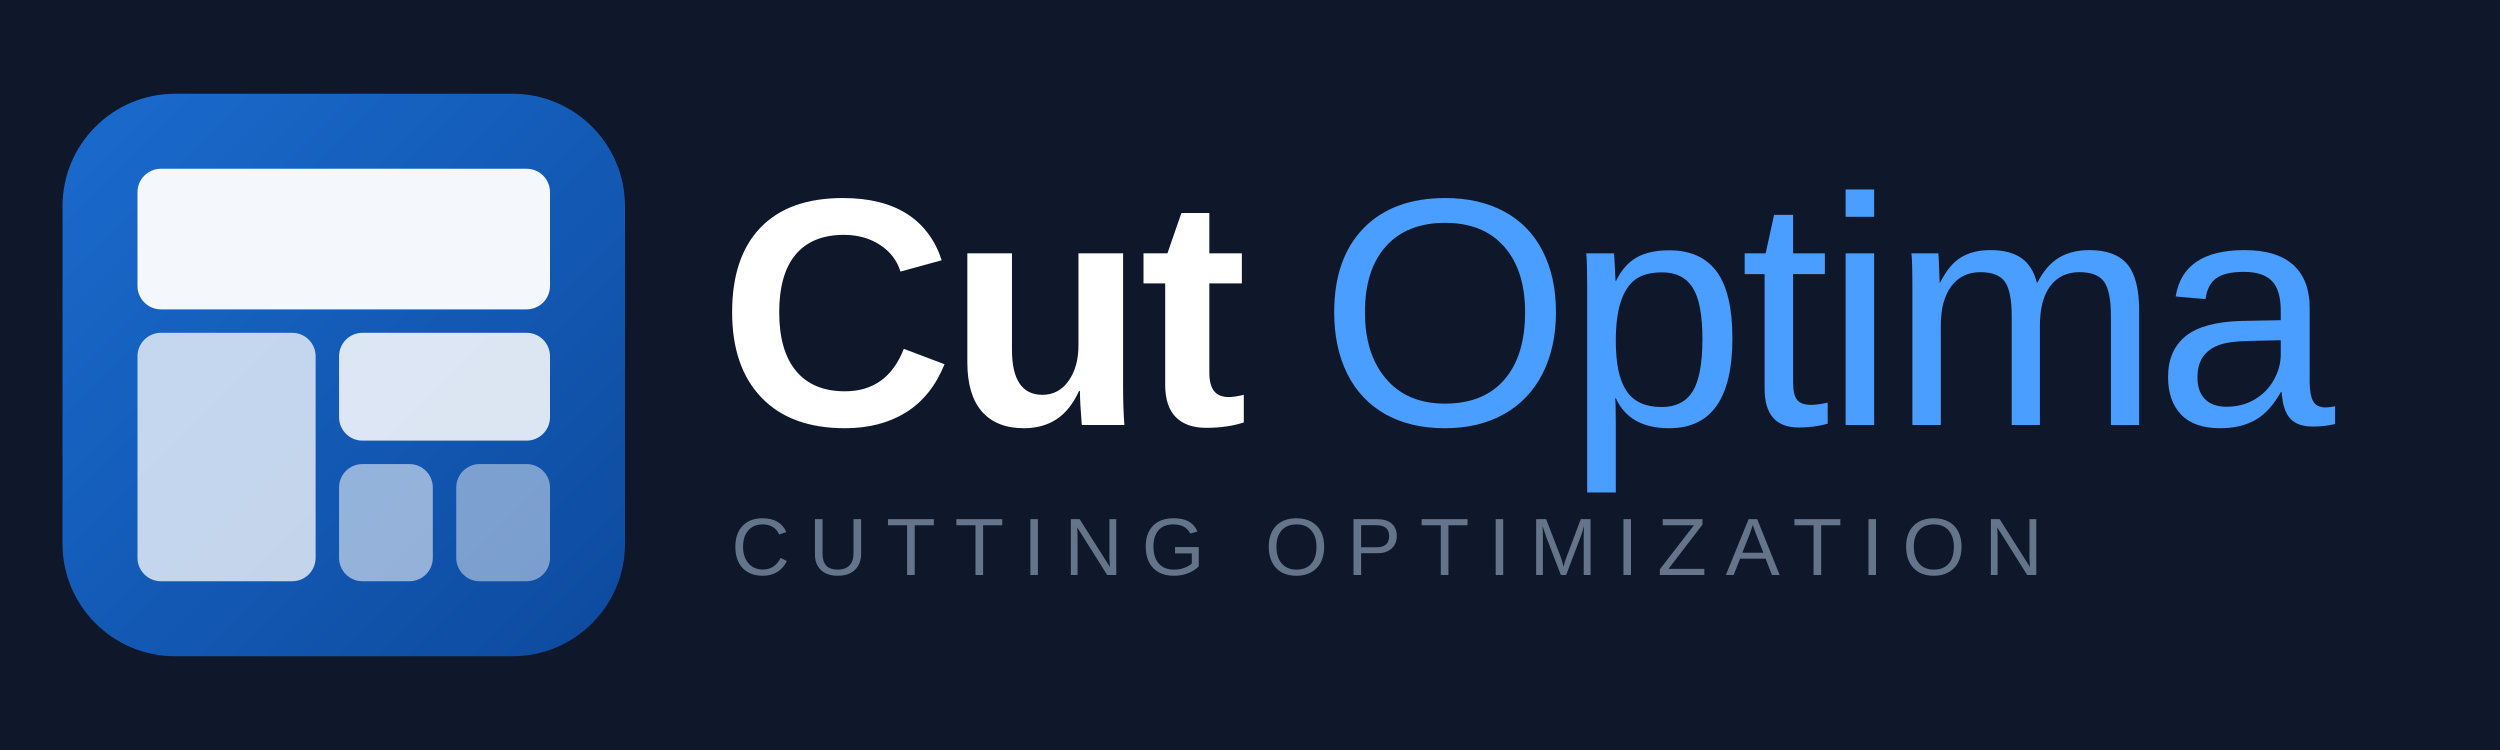
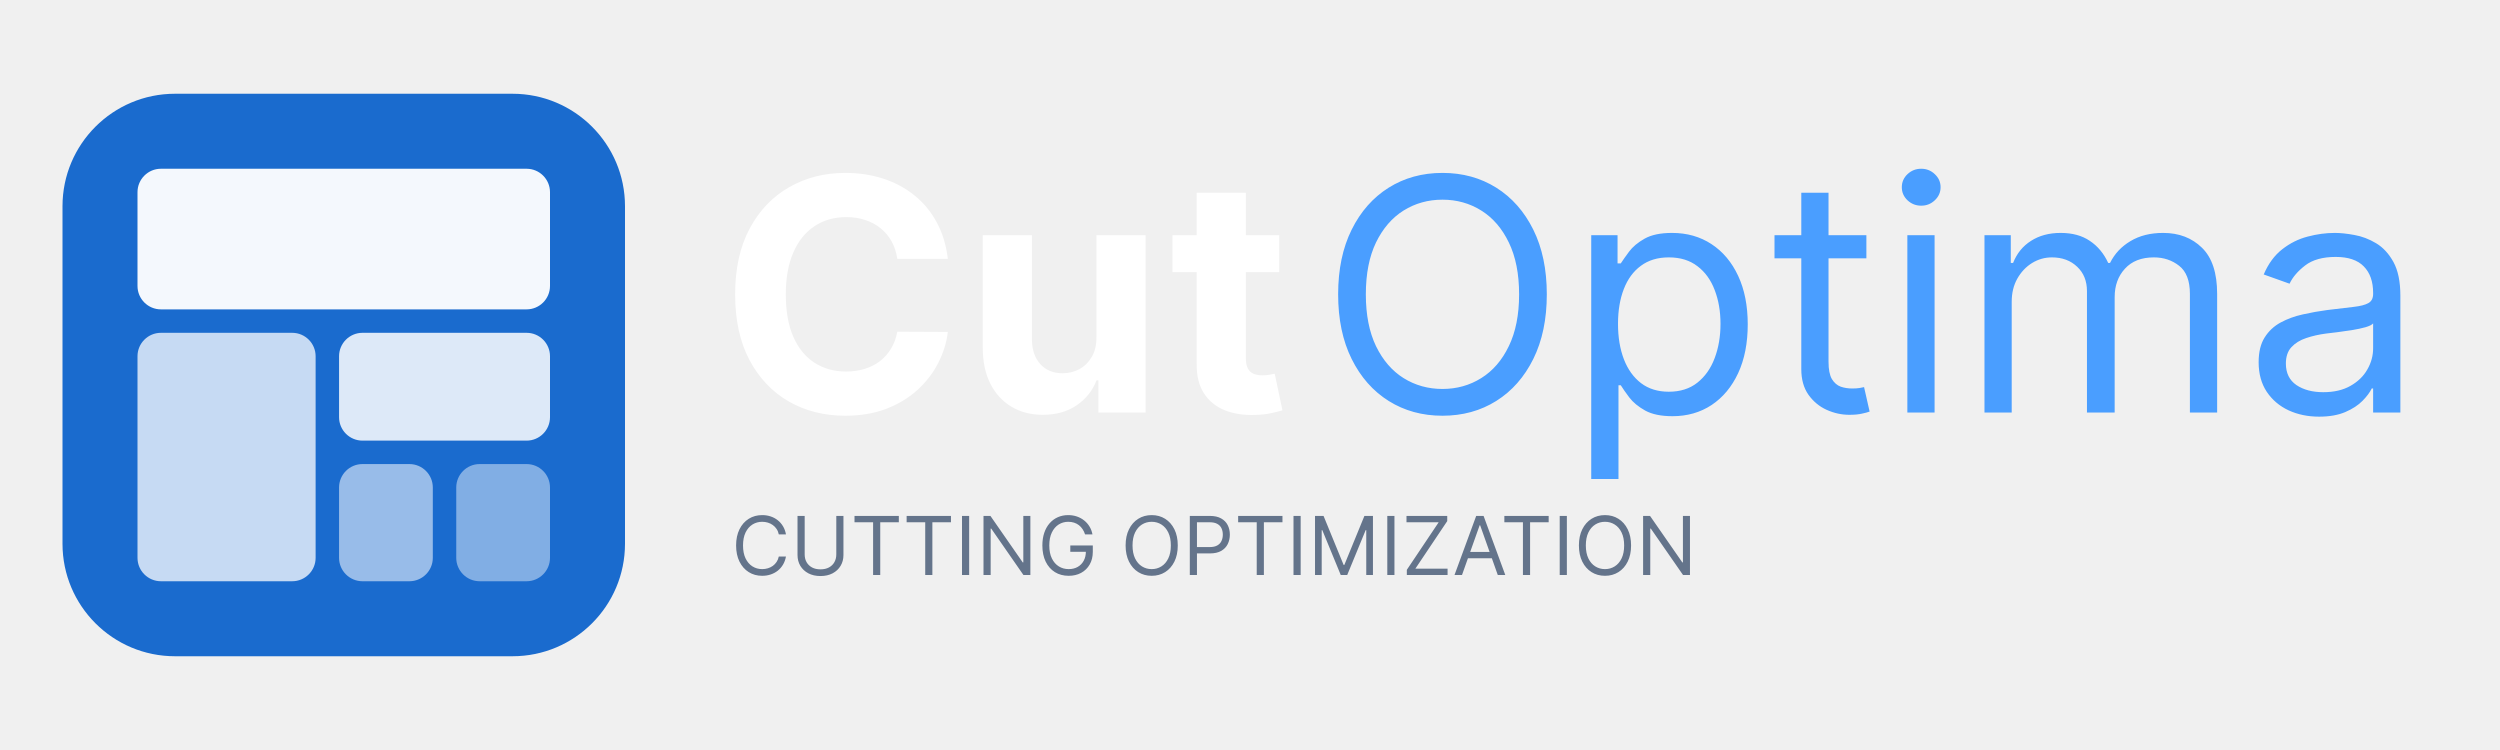
- <svg xmlns="http://www.w3.org/2000/svg" viewBox="0 0 400 120" width="400" height="120">
+ <svg xmlns="http://www.w3.org/2000/svg" width="400" height="120" viewBox="0 0 400 120" fill="none">
+   <g clip-path="url(#clip0_197_3)">
+     <path d="M82 15H28C18.059 15 10 23.059 10 33V87C10 96.941 18.059 105 28 105H82C91.941 105 100 96.941 100 87V33C100 23.059 91.941 15 82 15Z" fill="url(#paint0_linear_197_3)" />
+     <path opacity="0.95" d="M84.25 27H25.75C23.679 27 22 28.679 22 30.75V45.75C22 47.821 23.679 49.5 25.75 49.5H84.25C86.321 49.5 88 47.821 88 45.75V30.75C88 28.679 86.321 27 84.25 27Z" fill="white" />
+     <path opacity="0.75" d="M46.75 53.25H25.75C23.679 53.25 22 54.929 22 57V89.25C22 91.321 23.679 93 25.75 93H46.75C48.821 93 50.5 91.321 50.5 89.25V57C50.5 54.929 48.821 53.25 46.75 53.25Z" fill="white" />
+     <path opacity="0.85" d="M84.25 53.25H58C55.929 53.25 54.25 54.929 54.25 57V66.75C54.25 68.821 55.929 70.5 58 70.5H84.25C86.321 70.5 88 68.821 88 66.75V57C88 54.929 86.321 53.25 84.25 53.25Z" fill="white" />
+     <path opacity="0.55" d="M65.5 74.25H58C55.929 74.25 54.25 75.929 54.25 78V89.25C54.25 91.321 55.929 93 58 93H65.5C67.571 93 69.25 91.321 69.25 89.25V78C69.25 75.929 67.571 74.25 65.5 74.25Z" fill="white" />
+     <path opacity="0.45" d="M84.25 74.25H76.75C74.679 74.25 73 75.929 73 78V89.25C73 91.321 74.679 93 76.75 93H84.25C86.321 93 88 91.321 88 89.25V78C88 75.929 86.321 74.25 84.25 74.25Z" fill="white" />
+     <path d="M151.655 41.422H143.567C143.419 40.376 143.117 39.446 142.662 38.633C142.206 37.809 141.622 37.107 140.908 36.528C140.194 35.95 139.369 35.507 138.433 35.199C137.51 34.891 136.507 34.737 135.423 34.737C133.466 34.737 131.761 35.224 130.308 36.196C128.856 37.156 127.729 38.56 126.929 40.406C126.129 42.24 125.729 44.469 125.729 47.091C125.729 49.787 126.129 52.052 126.929 53.886C127.741 55.721 128.874 57.106 130.327 58.041C131.779 58.977 133.46 59.445 135.368 59.445C136.439 59.445 137.43 59.303 138.341 59.02C139.264 58.737 140.083 58.324 140.797 57.783C141.511 57.229 142.102 56.558 142.57 55.77C143.05 54.982 143.382 54.083 143.567 53.074L151.655 53.111C151.446 54.847 150.922 56.521 150.085 58.133C149.26 59.734 148.146 61.168 146.743 62.436C145.352 63.692 143.69 64.689 141.757 65.428C139.837 66.154 137.664 66.517 135.239 66.517C131.866 66.517 128.849 65.754 126.19 64.227C123.544 62.701 121.451 60.491 119.912 57.598C118.385 54.705 117.622 51.203 117.622 47.091C117.622 42.967 118.398 39.458 119.949 36.565C121.5 33.672 123.605 31.469 126.264 29.954C128.923 28.428 131.915 27.665 135.239 27.665C137.43 27.665 139.461 27.973 141.332 28.588C143.216 29.204 144.884 30.102 146.337 31.284C147.789 32.454 148.971 33.888 149.882 35.587C150.805 37.285 151.396 39.231 151.655 41.422ZM175.43 53.923V37.636H183.296V66H175.744V60.848H175.448C174.808 62.51 173.743 63.846 172.254 64.855C170.776 65.865 168.973 66.369 166.843 66.369C164.947 66.369 163.279 65.938 161.839 65.077C160.398 64.215 159.272 62.99 158.46 61.402C157.659 59.814 157.253 57.912 157.241 55.696V37.636H165.107V54.293C165.12 55.967 165.569 57.29 166.455 58.263C167.342 59.235 168.53 59.722 170.019 59.722C170.967 59.722 171.853 59.506 172.678 59.075C173.503 58.632 174.168 57.98 174.673 57.118C175.19 56.256 175.442 55.191 175.43 53.923ZM204.675 37.636V43.545H187.594V37.636H204.675ZM191.472 30.841H199.338V57.284C199.338 58.01 199.449 58.577 199.671 58.983C199.892 59.377 200.2 59.654 200.594 59.814C201 59.974 201.468 60.054 201.998 60.054C202.367 60.054 202.736 60.023 203.105 59.962C203.475 59.888 203.758 59.832 203.955 59.795L205.192 65.649C204.798 65.772 204.244 65.914 203.53 66.074C202.816 66.246 201.948 66.351 200.926 66.388C199.031 66.462 197.369 66.209 195.941 65.631C194.525 65.052 193.423 64.153 192.635 62.935C191.847 61.716 191.46 60.177 191.472 58.318V30.841Z" fill="white" />
+     <path d="M247.489 47.091C247.489 51.08 246.768 54.526 245.328 57.432C243.888 60.337 241.912 62.578 239.401 64.153C236.889 65.729 234.021 66.517 230.795 66.517C227.57 66.517 224.702 65.729 222.19 64.153C219.679 62.578 217.703 60.337 216.263 57.432C214.822 54.526 214.102 51.08 214.102 47.091C214.102 43.102 214.822 39.655 216.263 36.75C217.703 33.845 219.679 31.604 222.19 30.028C224.702 28.453 227.57 27.665 230.795 27.665C234.021 27.665 236.889 28.453 239.401 30.028C241.912 31.604 243.888 33.845 245.328 36.75C246.768 39.655 247.489 43.102 247.489 47.091ZM243.057 47.091C243.057 43.816 242.509 41.053 241.413 38.8C240.33 36.547 238.859 34.842 237 33.685C235.153 32.528 233.085 31.949 230.795 31.949C228.506 31.949 226.431 32.528 224.572 33.685C222.726 34.842 221.255 36.547 220.159 38.8C219.076 41.053 218.534 43.816 218.534 47.091C218.534 50.365 219.076 53.129 220.159 55.382C221.255 57.635 222.726 59.34 224.572 60.497C226.431 61.654 228.506 62.233 230.795 62.233C233.085 62.233 235.153 61.654 237 60.497C238.859 59.34 240.33 57.635 241.413 55.382C242.509 53.129 243.057 50.365 243.057 47.091ZM254.598 76.636V37.636H258.808V42.142H259.325C259.645 41.65 260.089 41.022 260.655 40.258C261.233 39.483 262.058 38.794 263.129 38.19C264.213 37.575 265.678 37.267 267.524 37.267C269.912 37.267 272.018 37.864 273.839 39.058C275.661 40.252 277.083 41.945 278.105 44.136C279.127 46.328 279.638 48.913 279.638 51.892C279.638 54.896 279.127 57.499 278.105 59.703C277.083 61.894 275.668 63.593 273.858 64.8C272.048 65.994 269.962 66.591 267.598 66.591C265.776 66.591 264.317 66.289 263.222 65.686C262.126 65.07 261.283 64.375 260.692 63.599C260.101 62.812 259.645 62.159 259.325 61.642H258.956V76.636H254.598ZM258.882 51.818C258.882 53.96 259.196 55.85 259.824 57.487C260.452 59.112 261.369 60.386 262.575 61.31C263.782 62.221 265.259 62.676 267.007 62.676C268.829 62.676 270.349 62.196 271.568 61.236C272.799 60.263 273.723 58.958 274.338 57.321C274.966 55.671 275.28 53.837 275.28 51.818C275.28 49.824 274.972 48.026 274.357 46.426C273.753 44.813 272.836 43.539 271.605 42.604C270.386 41.656 268.854 41.182 267.007 41.182C265.234 41.182 263.745 41.631 262.538 42.53C261.332 43.416 260.421 44.66 259.805 46.26C259.19 47.848 258.882 49.701 258.882 51.818ZM298.621 37.636V41.33H283.922V37.636H298.621ZM288.206 30.841H292.564V57.875C292.564 59.106 292.742 60.029 293.099 60.645C293.469 61.248 293.937 61.654 294.503 61.864C295.081 62.061 295.691 62.159 296.331 62.159C296.811 62.159 297.205 62.135 297.513 62.085C297.821 62.024 298.067 61.974 298.251 61.938L299.138 65.852C298.842 65.963 298.43 66.074 297.901 66.185C297.371 66.308 296.7 66.369 295.888 66.369C294.657 66.369 293.45 66.105 292.268 65.575C291.099 65.046 290.126 64.24 289.351 63.156C288.588 62.073 288.206 60.706 288.206 59.057V30.841ZM305.176 66V37.636H309.534V66H305.176ZM307.392 32.909C306.543 32.909 305.81 32.62 305.195 32.041C304.591 31.463 304.29 30.767 304.29 29.954C304.29 29.142 304.591 28.447 305.195 27.868C305.81 27.289 306.543 27 307.392 27C308.241 27 308.968 27.289 309.571 27.868C310.187 28.447 310.494 29.142 310.494 29.954C310.494 30.767 310.187 31.463 309.571 32.041C308.968 32.62 308.241 32.909 307.392 32.909ZM317.516 66V37.636H321.726V42.068H322.096C322.686 40.554 323.641 39.378 324.958 38.541C326.275 37.692 327.857 37.267 329.703 37.267C331.575 37.267 333.132 37.692 334.375 38.541C335.631 39.378 336.61 40.554 337.311 42.068H337.607C338.333 40.603 339.423 39.44 340.875 38.578C342.328 37.704 344.07 37.267 346.101 37.267C348.637 37.267 350.712 38.061 352.324 39.649C353.937 41.225 354.743 43.681 354.743 47.017V66H350.385V47.017C350.385 44.924 349.813 43.428 348.668 42.53C347.523 41.631 346.175 41.182 344.624 41.182C342.63 41.182 341.085 41.785 339.989 42.992C338.893 44.186 338.346 45.7 338.346 47.534V66H333.914V46.574C333.914 44.961 333.391 43.662 332.344 42.678C331.298 41.68 329.95 41.182 328.3 41.182C327.167 41.182 326.109 41.483 325.124 42.087C324.151 42.69 323.364 43.527 322.76 44.598C322.169 45.657 321.874 46.882 321.874 48.273V66H317.516ZM371.058 66.665C369.261 66.665 367.629 66.326 366.164 65.649C364.699 64.96 363.536 63.969 362.674 62.676C361.813 61.371 361.382 59.795 361.382 57.949C361.382 56.324 361.702 55.007 362.342 53.997C362.982 52.975 363.838 52.175 364.909 51.597C365.98 51.018 367.162 50.587 368.454 50.304C369.759 50.008 371.07 49.775 372.387 49.602C374.111 49.381 375.508 49.215 376.579 49.104C377.663 48.981 378.45 48.778 378.943 48.494C379.448 48.211 379.7 47.719 379.7 47.017V46.869C379.7 45.047 379.201 43.632 378.204 42.622C377.219 41.613 375.724 41.108 373.717 41.108C371.636 41.108 370.005 41.563 368.824 42.474C367.642 43.385 366.811 44.358 366.331 45.392L362.194 43.915C362.933 42.191 363.918 40.849 365.149 39.889C366.392 38.917 367.746 38.24 369.211 37.858C370.689 37.464 372.141 37.267 373.569 37.267C374.48 37.267 375.527 37.378 376.708 37.599C377.903 37.809 379.054 38.246 380.162 38.91C381.282 39.575 382.211 40.579 382.95 41.92C383.689 43.262 384.058 45.06 384.058 47.312V66H379.7V62.159H379.478C379.183 62.775 378.69 63.433 378.001 64.135C377.312 64.837 376.395 65.434 375.25 65.926C374.105 66.419 372.708 66.665 371.058 66.665ZM371.723 62.75C373.446 62.75 374.899 62.411 376.081 61.734C377.275 61.057 378.173 60.183 378.777 59.112C379.392 58.041 379.7 56.915 379.7 55.733V51.744C379.515 51.966 379.109 52.169 378.481 52.354C377.866 52.526 377.152 52.68 376.339 52.815C375.539 52.938 374.757 53.049 373.994 53.148C373.243 53.234 372.634 53.308 372.166 53.369C371.033 53.517 369.975 53.757 368.99 54.09C368.017 54.41 367.229 54.896 366.626 55.548C366.035 56.188 365.74 57.062 365.74 58.17C365.74 59.685 366.3 60.83 367.42 61.605C368.553 62.368 369.987 62.75 371.723 62.75Z" fill="#4A9EFF" />
+     <path d="M125.753 85.5H124.608C124.54 85.171 124.422 84.881 124.252 84.632C124.086 84.383 123.883 84.174 123.643 84.004C123.406 83.832 123.143 83.703 122.854 83.617C122.564 83.53 122.263 83.487 121.949 83.487C121.376 83.487 120.858 83.632 120.393 83.921C119.931 84.21 119.564 84.637 119.29 85.2C119.019 85.763 118.884 86.454 118.884 87.273C118.884 88.091 119.019 88.782 119.29 89.346C119.564 89.909 119.931 90.335 120.393 90.624C120.858 90.914 121.376 91.058 121.949 91.058C122.263 91.058 122.564 91.015 122.854 90.929C123.143 90.843 123.406 90.715 123.643 90.546C123.883 90.374 124.086 90.163 124.252 89.913C124.422 89.661 124.54 89.372 124.608 89.046H125.753C125.667 89.529 125.51 89.961 125.282 90.343C125.054 90.724 124.771 91.049 124.433 91.317C124.094 91.581 123.714 91.783 123.292 91.921C122.874 92.06 122.426 92.129 121.949 92.129C121.143 92.129 120.425 91.932 119.798 91.538C119.17 91.144 118.676 90.584 118.316 89.858C117.956 89.132 117.776 88.27 117.776 87.273C117.776 86.276 117.956 85.414 118.316 84.688C118.676 83.961 119.17 83.401 119.798 83.007C120.425 82.613 121.143 82.416 121.949 82.416C122.426 82.416 122.874 82.485 123.292 82.624C123.714 82.762 124.094 82.966 124.433 83.233C124.771 83.498 125.054 83.821 125.282 84.203C125.51 84.581 125.667 85.014 125.753 85.5ZM133.807 82.546H134.952V88.805C134.952 89.452 134.8 90.029 134.495 90.537C134.194 91.041 133.767 91.44 133.217 91.732C132.666 92.022 132.019 92.166 131.278 92.166C130.536 92.166 129.89 92.022 129.339 91.732C128.788 91.44 128.36 91.041 128.055 90.537C127.754 90.029 127.603 89.452 127.603 88.805V82.546H128.748V88.713C128.748 89.175 128.849 89.586 129.052 89.946C129.256 90.303 129.545 90.584 129.92 90.79C130.299 90.994 130.751 91.095 131.278 91.095C131.804 91.095 132.256 90.994 132.635 90.79C133.013 90.584 133.303 90.303 133.503 89.946C133.706 89.586 133.807 89.175 133.807 88.713V82.546ZM136.722 83.561V82.546H143.812V83.561H140.839V92H139.695V83.561H136.722ZM145.062 83.561V82.546H152.153V83.561H149.18V92H148.035V83.561H145.062ZM155.065 82.546V92H153.92V82.546H155.065ZM164.858 82.546V92H163.75L158.598 84.577H158.506V92H157.361V82.546H158.469L163.639 89.987H163.731V82.546H164.858ZM173.612 85.5C173.51 85.189 173.376 84.911 173.21 84.664C173.047 84.415 172.852 84.203 172.624 84.027C172.399 83.852 172.144 83.718 171.858 83.626C171.571 83.533 171.257 83.487 170.916 83.487C170.356 83.487 169.846 83.632 169.388 83.921C168.929 84.21 168.565 84.637 168.294 85.2C168.023 85.763 167.887 86.454 167.887 87.273C167.887 88.091 168.024 88.782 168.298 89.346C168.572 89.909 168.943 90.335 169.411 90.624C169.879 90.914 170.405 91.058 170.99 91.058C171.531 91.058 172.008 90.943 172.421 90.712C172.836 90.478 173.159 90.149 173.39 89.724C173.624 89.296 173.741 88.793 173.741 88.215L174.092 88.288H171.248V87.273H174.849V88.288C174.849 89.067 174.683 89.744 174.35 90.32C174.021 90.895 173.566 91.341 172.984 91.658C172.405 91.972 171.741 92.129 170.99 92.129C170.153 92.129 169.417 91.932 168.783 91.538C168.152 91.144 167.66 90.584 167.306 89.858C166.955 89.132 166.779 88.27 166.779 87.273C166.779 86.525 166.879 85.852 167.08 85.255C167.283 84.655 167.569 84.144 167.938 83.723C168.308 83.301 168.745 82.978 169.249 82.753C169.754 82.528 170.31 82.416 170.916 82.416C171.414 82.416 171.879 82.492 172.31 82.642C172.744 82.79 173.13 83.001 173.469 83.275C173.81 83.546 174.095 83.87 174.323 84.249C174.551 84.624 174.708 85.041 174.794 85.5H173.612ZM188.443 87.273C188.443 88.27 188.263 89.132 187.903 89.858C187.543 90.584 187.049 91.144 186.421 91.538C185.794 91.932 185.076 92.129 184.27 92.129C183.464 92.129 182.747 91.932 182.119 91.538C181.491 91.144 180.997 90.584 180.637 89.858C180.277 89.132 180.097 88.27 180.097 87.273C180.097 86.276 180.277 85.414 180.637 84.688C180.997 83.961 181.491 83.401 182.119 83.007C182.747 82.613 183.464 82.416 184.27 82.416C185.076 82.416 185.794 82.613 186.421 83.007C187.049 83.401 187.543 83.961 187.903 84.688C188.263 85.414 188.443 86.276 188.443 87.273ZM187.335 87.273C187.335 86.454 187.199 85.763 186.925 85.2C186.654 84.637 186.286 84.21 185.821 83.921C185.36 83.632 184.843 83.487 184.27 83.487C183.698 83.487 183.179 83.632 182.714 83.921C182.253 84.21 181.885 84.637 181.611 85.2C181.34 85.763 181.205 86.454 181.205 87.273C181.205 88.091 181.34 88.782 181.611 89.346C181.885 89.909 182.253 90.335 182.714 90.624C183.179 90.914 183.698 91.058 184.27 91.058C184.843 91.058 185.36 90.914 185.821 90.624C186.286 90.335 186.654 89.909 186.925 89.346C187.199 88.782 187.335 88.091 187.335 87.273ZM190.369 92V82.546H193.563C194.305 82.546 194.911 82.679 195.382 82.947C195.856 83.212 196.207 83.57 196.435 84.023C196.662 84.475 196.776 84.98 196.776 85.537C196.776 86.094 196.662 86.6 196.435 87.056C196.21 87.511 195.862 87.874 195.391 88.145C194.92 88.413 194.317 88.547 193.582 88.547H191.292V87.531H193.545C194.052 87.531 194.46 87.444 194.768 87.268C195.076 87.093 195.299 86.856 195.437 86.557C195.579 86.256 195.65 85.915 195.65 85.537C195.65 85.158 195.579 84.82 195.437 84.521C195.299 84.223 195.074 83.989 194.763 83.82C194.453 83.647 194.04 83.561 193.526 83.561H191.513V92H190.369ZM198.103 83.561V82.546H205.194V83.561H202.221V92H201.076V83.561H198.103ZM208.106 82.546V92H206.961V82.546H208.106ZM210.402 82.546H211.768L214.981 90.394H215.092L218.305 82.546H219.672V92H218.601V84.817H218.508L215.554 92H214.52L211.565 84.817H211.473V92H210.402V82.546ZM223.112 82.546V92H221.967V82.546H223.112ZM225.094 92V91.169L230.19 83.561H225.038V82.546H231.557V83.376L226.46 90.984H231.612V92H225.094ZM233.92 92H232.72L236.192 82.546H237.373L240.845 92H239.645L236.82 84.041H236.746L233.92 92ZM234.364 88.307H239.202V89.322H234.364V88.307ZM240.696 83.561V82.546H247.787V83.561H244.814V92H243.669V83.561H240.696ZM250.699 82.546V92H249.554V82.546H250.699ZM260.972 87.273C260.972 88.27 260.792 89.132 260.432 89.858C260.072 90.584 259.578 91.144 258.95 91.538C258.322 91.932 257.605 92.129 256.798 92.129C255.992 92.129 255.275 91.932 254.647 91.538C254.019 91.144 253.525 90.584 253.165 89.858C252.805 89.132 252.625 88.27 252.625 87.273C252.625 86.276 252.805 85.414 253.165 84.688C253.525 83.961 254.019 83.401 254.647 83.007C255.275 82.613 255.992 82.416 256.798 82.416C257.605 82.416 258.322 82.613 258.95 83.007C259.578 83.401 260.072 83.961 260.432 84.688C260.792 85.414 260.972 86.276 260.972 87.273ZM259.864 87.273C259.864 86.454 259.727 85.763 259.453 85.2C259.182 84.637 258.814 84.21 258.35 83.921C257.888 83.632 257.371 83.487 256.798 83.487C256.226 83.487 255.707 83.632 255.243 83.921C254.781 84.21 254.413 84.637 254.139 85.2C253.869 85.763 253.733 86.454 253.733 87.273C253.733 88.091 253.869 88.782 254.139 89.346C254.413 89.909 254.781 90.335 255.243 90.624C255.707 90.914 256.226 91.058 256.798 91.058C257.371 91.058 257.888 90.914 258.35 90.624C258.814 90.335 259.182 89.909 259.453 89.346C259.727 88.782 259.864 88.091 259.864 87.273ZM270.394 82.546V92H269.286L264.134 84.577H264.042V92H262.897V82.546H264.005L269.175 89.987H269.268V82.546H270.394Z" fill="#64748B" />
+   </g>
  <defs>
-     <linearGradient id="iconBg" x1="0%" y1="0%" x2="100%" y2="100%">
-       <stop offset="0%" style="stop-color:#1a6bce;stop-opacity:1" />
-       <stop offset="100%" style="stop-color:#0d4a9e;stop-opacity:1" />
+     <linearGradient id="paint0_linear_197_3" x1="10" y1="15" x2="9010" y2="9015" gradientUnits="userSpaceOnUse">
+       <stop stop-color="#1A6BCE" />
+       <stop offset="1" stop-color="#0D4A9E" />
    </linearGradient>
+     <clipPath id="clip0_197_3">
+       <rect width="400" height="120" fill="white" />
+     </clipPath>
  </defs>
-   <rect x="0" y="0" width="400" height="120" fill="#0f172a" />
-   <g transform="translate(10, 15)">
-     <rect x="0" y="0" width="90" height="90" rx="18" ry="18" fill="url(#iconBg)" />
-     <g transform="translate(12, 12)">
-       <rect x="0" y="0" width="66" height="22.5" rx="3.75" ry="3.75" fill="white" opacity="0.95" />
-       <rect x="0" y="26.25" width="28.5" height="39.75" rx="3.75" ry="3.75" fill="white" opacity="0.75" />
-       <rect x="32.25" y="26.25" width="33.75" height="17.25" rx="3.75" ry="3.75" fill="white" opacity="0.85" />
-       <rect x="32.25" y="47.25" width="15" height="18.75" rx="3.75" ry="3.75" fill="white" opacity="0.55" />
-       <rect x="51" y="47.25" width="15" height="18.75" rx="3.75" ry="3.75" fill="white" opacity="0.45" />
-     </g>
-   </g>
-   <g transform="translate(115, 0)">
-     <text x="0" y="68" font-family="'Segoe UI', 'Helvetica Neue', Arial, sans-serif" font-size="52" font-weight="800" fill="#ffffff" letter-spacing="-1">Cut</text>
-     <text x="96" y="68" font-family="'Segoe UI', 'Helvetica Neue', Arial, sans-serif" font-size="52" font-weight="300" fill="#4a9eff" letter-spacing="-1">Optima</text>
-     <text x="2" y="92" font-family="'Segoe UI', 'Helvetica Neue', Arial, sans-serif" font-size="13" font-weight="400" fill="#64748b" letter-spacing="3">CUTTING OPTIMIZATION</text>
-   </g>
</svg>
